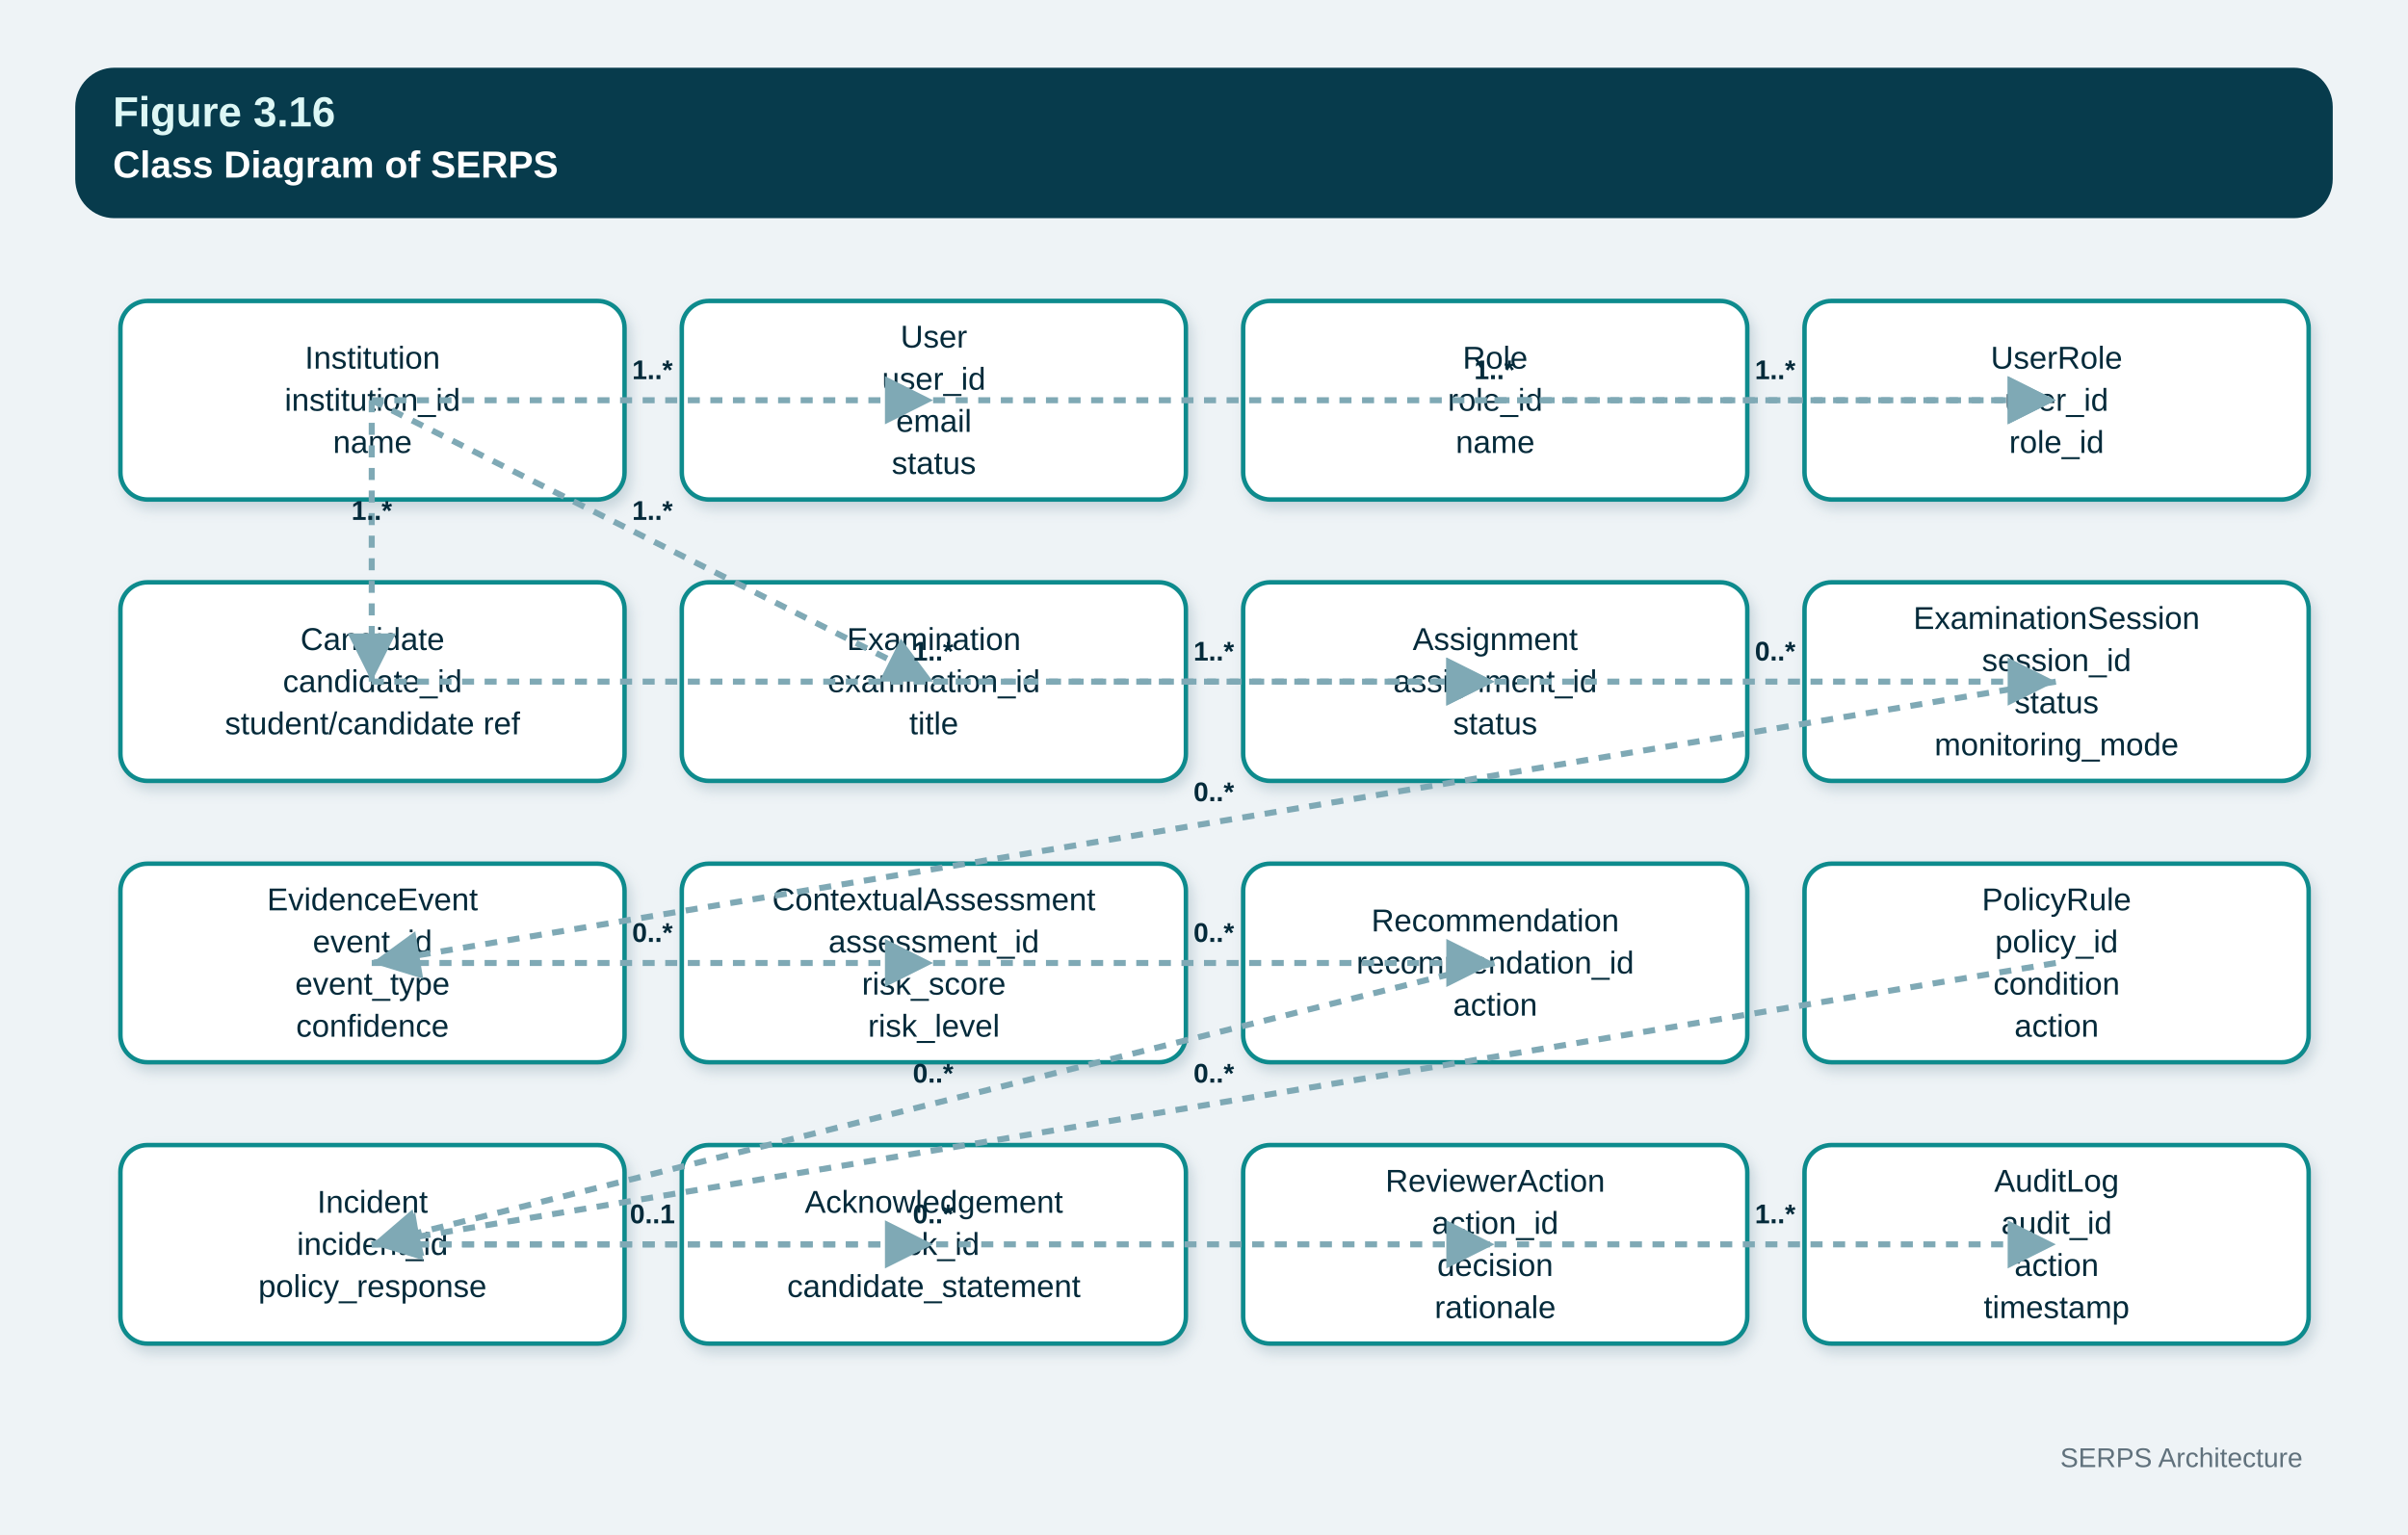
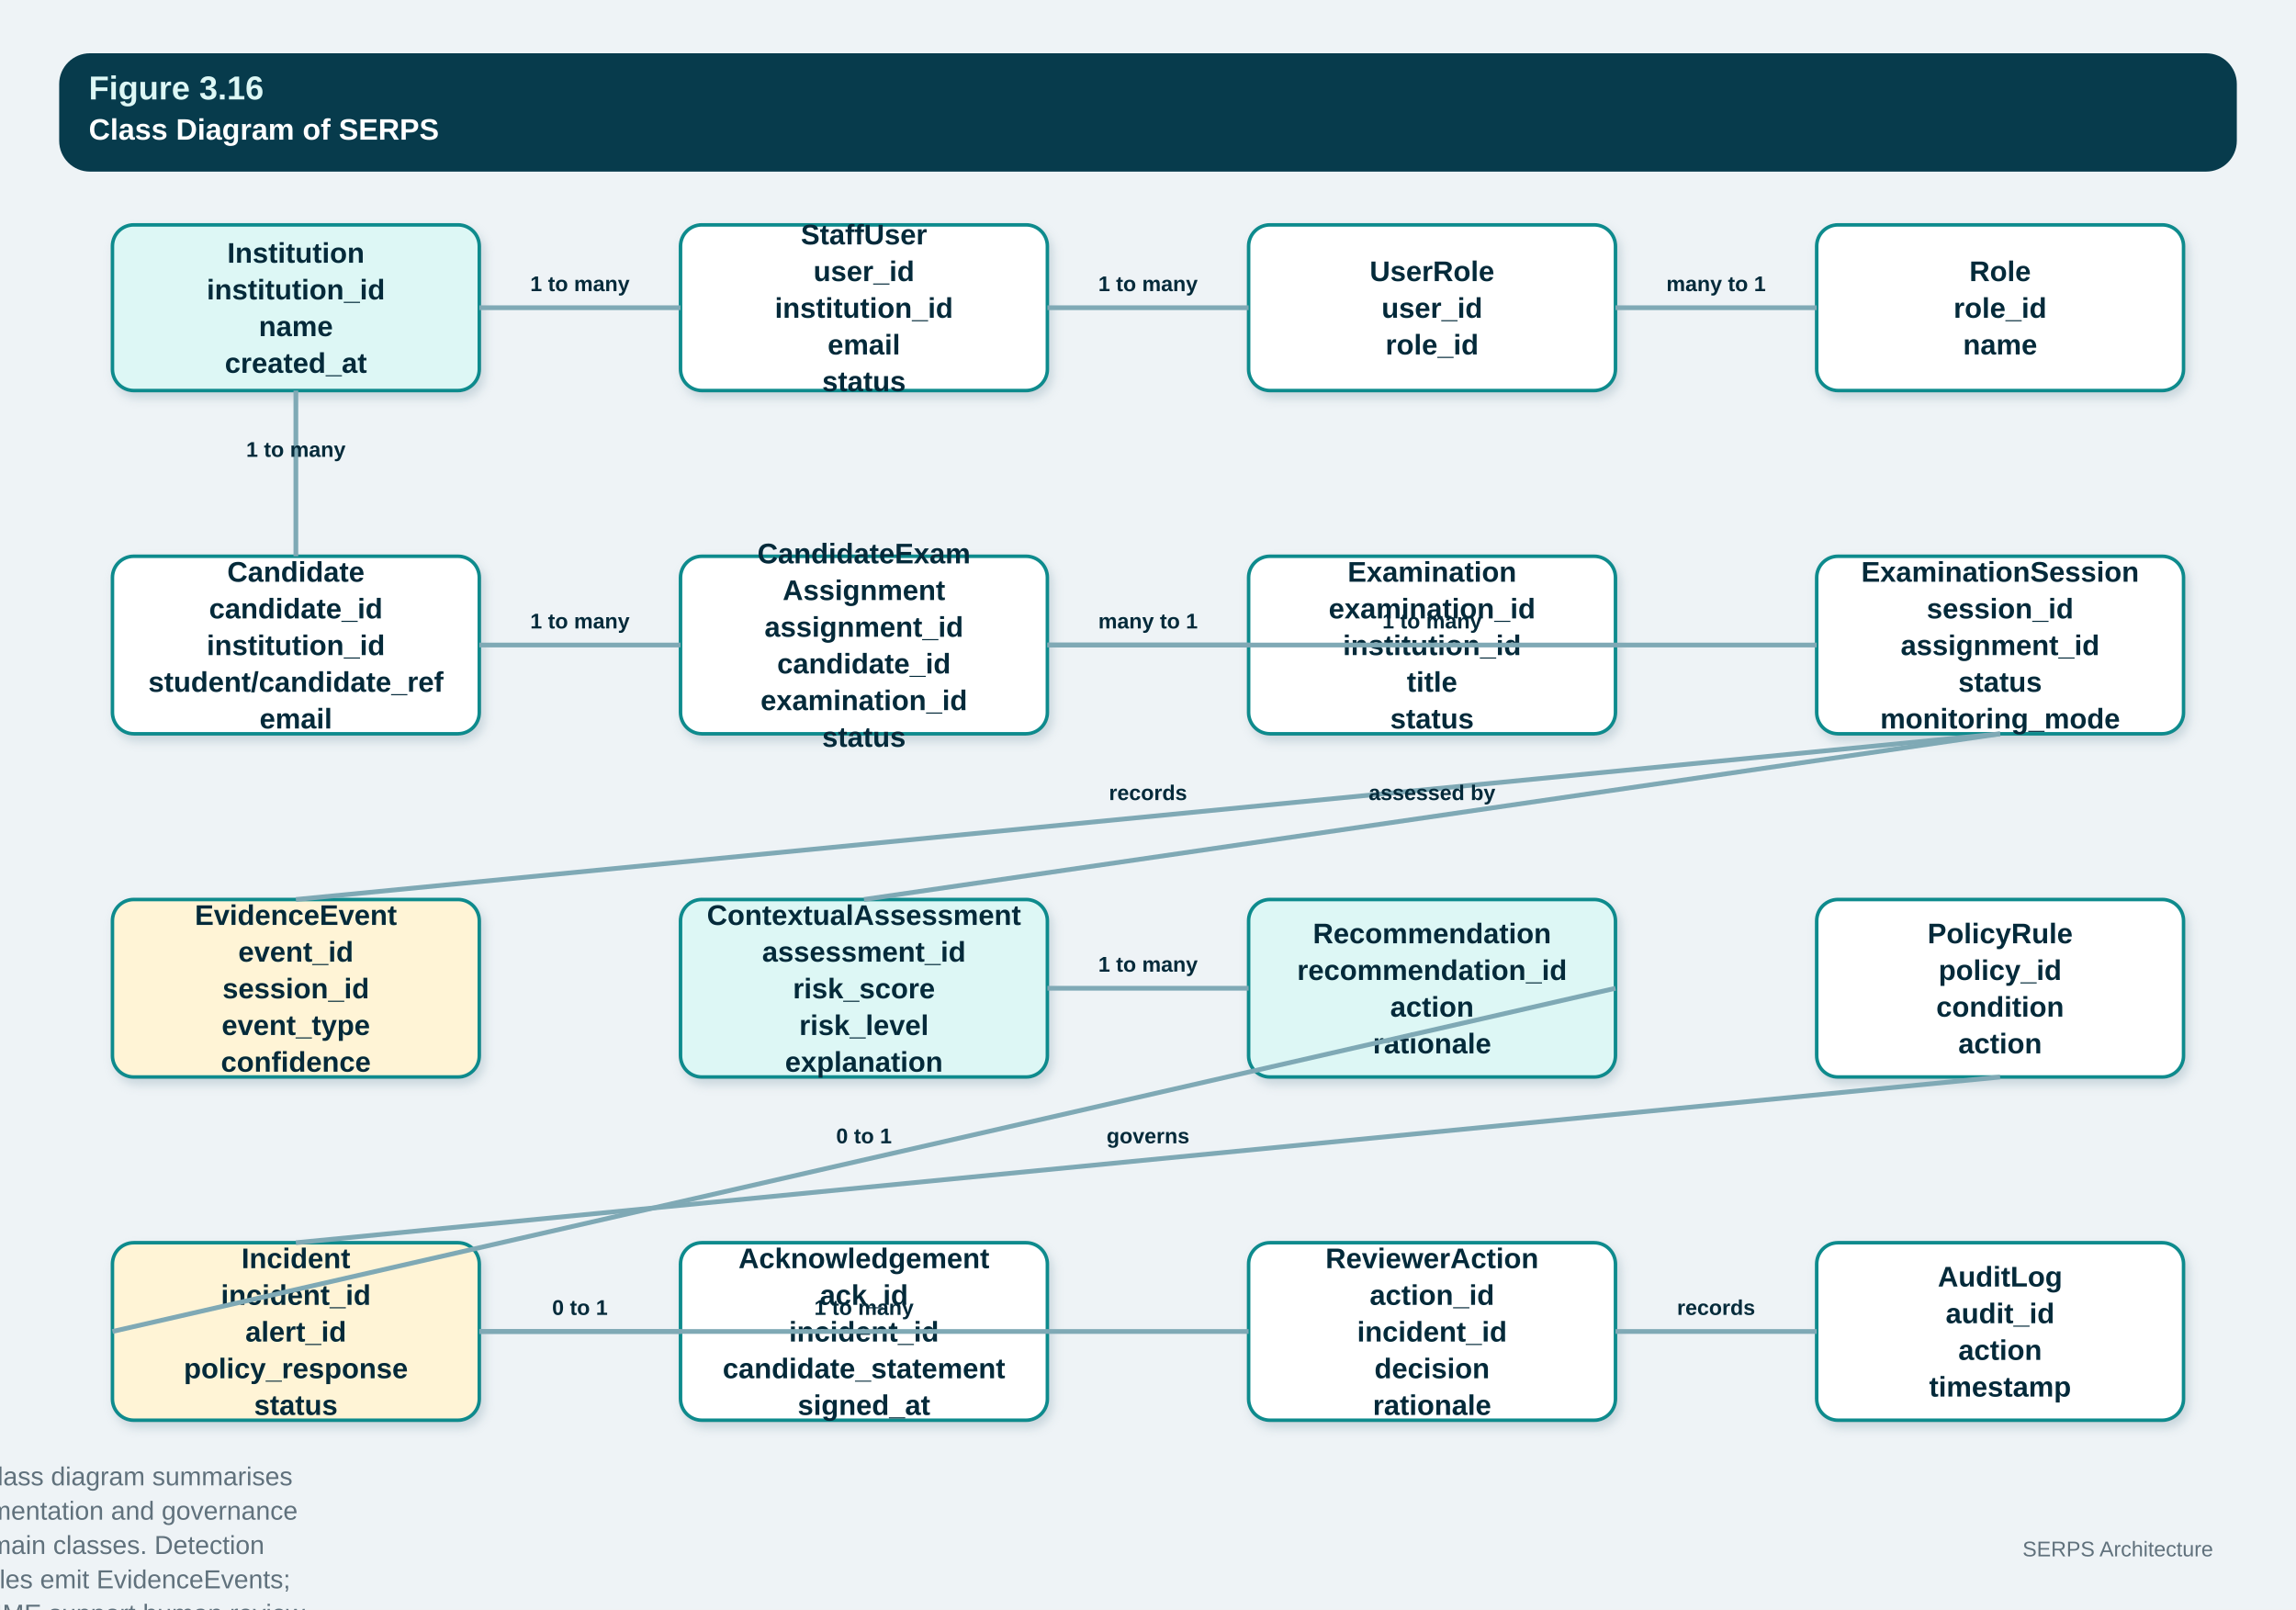
- <svg xmlns="http://www.w3.org/2000/svg" width="1600" height="1020" viewBox="0 0 1600 1020">
+ <svg xmlns="http://www.w3.org/2000/svg" width="1940" height="1360" viewBox="0 0 1940 1360">
  <defs>
    <marker id="arrow" markerWidth="12" markerHeight="12" refX="10" refY="6" orient="auto" markerUnits="strokeWidth">
      <path d="M2,2 L10,6 L2,10 z" fill="#7FA9B5" />
    </marker>
    <filter id="shadow" x="-20%" y="-20%" width="140%" height="140%">
      <feDropShadow dx="3" dy="5" stdDeviation="4" flood-color="#9AB2BD" flood-opacity="0.45" />
    </filter>
  </defs>
-   <rect width="1600" height="1020" fill="#EEF3F6" />
-   <rect x="50" y="45" width="1500" height="100" rx="26" fill="#073B4C" />
+   <rect width="1940" height="1360" fill="#EEF3F6" />
+   <rect x="50" y="45" width="1840" height="100" rx="26" fill="#073B4C" />
  <text x="75.0" y="84.0" text-anchor="start" font-family="Segoe UI, Arial, sans-serif" font-size="28" font-weight="700" fill="#DDF7F5">Figure 3.16</text>
  <text x="75.0" y="118.0" text-anchor="start" font-family="Segoe UI, Arial, sans-serif" font-size="25" font-weight="700" fill="#FFFFFF">Class Diagram of SERPS</text>
-   <rect x="80" y="200" width="335" height="132" rx="18" fill="#FFFFFF" stroke="#0F8B8D" stroke-width="3" filter="url(#shadow)" />
-   <text x="247.5" y="245.0" text-anchor="middle" font-family="Segoe UI, Arial, sans-serif" font-size="21" font-weight="500" fill="#042A3A">Institution</text>
-   <text x="247.5" y="273.0" text-anchor="middle" font-family="Segoe UI, Arial, sans-serif" font-size="21" font-weight="500" fill="#042A3A">institution_id</text>
-   <text x="247.5" y="301.0" text-anchor="middle" font-family="Segoe UI, Arial, sans-serif" font-size="21" font-weight="500" fill="#042A3A">name</text>
-   <rect x="453" y="200" width="335" height="132" rx="18" fill="#FFFFFF" stroke="#0F8B8D" stroke-width="3" filter="url(#shadow)" />
-   <text x="620.5" y="231.0" text-anchor="middle" font-family="Segoe UI, Arial, sans-serif" font-size="21" font-weight="500" fill="#042A3A">User</text>
-   <text x="620.5" y="259.0" text-anchor="middle" font-family="Segoe UI, Arial, sans-serif" font-size="21" font-weight="500" fill="#042A3A">user_id</text>
-   <text x="620.5" y="287.0" text-anchor="middle" font-family="Segoe UI, Arial, sans-serif" font-size="21" font-weight="500" fill="#042A3A">email</text>
-   <text x="620.5" y="315.0" text-anchor="middle" font-family="Segoe UI, Arial, sans-serif" font-size="21" font-weight="500" fill="#042A3A">status</text>
-   <rect x="826" y="200" width="335" height="132" rx="18" fill="#FFFFFF" stroke="#0F8B8D" stroke-width="3" filter="url(#shadow)" />
-   <text x="993.5" y="245.0" text-anchor="middle" font-family="Segoe UI, Arial, sans-serif" font-size="21" font-weight="500" fill="#042A3A">Role</text>
-   <text x="993.5" y="273.0" text-anchor="middle" font-family="Segoe UI, Arial, sans-serif" font-size="21" font-weight="500" fill="#042A3A">role_id</text>
-   <text x="993.5" y="301.0" text-anchor="middle" font-family="Segoe UI, Arial, sans-serif" font-size="21" font-weight="500" fill="#042A3A">name</text>
-   <rect x="1199" y="200" width="335" height="132" rx="18" fill="#FFFFFF" stroke="#0F8B8D" stroke-width="3" filter="url(#shadow)" />
-   <text x="1366.5" y="245.0" text-anchor="middle" font-family="Segoe UI, Arial, sans-serif" font-size="21" font-weight="500" fill="#042A3A">UserRole</text>
-   <text x="1366.5" y="273.0" text-anchor="middle" font-family="Segoe UI, Arial, sans-serif" font-size="21" font-weight="500" fill="#042A3A">user_id</text>
-   <text x="1366.5" y="301.0" text-anchor="middle" font-family="Segoe UI, Arial, sans-serif" font-size="21" font-weight="500" fill="#042A3A">role_id</text>
-   <rect x="80" y="387" width="335" height="132" rx="18" fill="#FFFFFF" stroke="#0F8B8D" stroke-width="3" filter="url(#shadow)" />
-   <text x="247.5" y="432.0" text-anchor="middle" font-family="Segoe UI, Arial, sans-serif" font-size="21" font-weight="500" fill="#042A3A">Candidate</text>
-   <text x="247.5" y="460.0" text-anchor="middle" font-family="Segoe UI, Arial, sans-serif" font-size="21" font-weight="500" fill="#042A3A">candidate_id</text>
-   <text x="247.5" y="488.0" text-anchor="middle" font-family="Segoe UI, Arial, sans-serif" font-size="21" font-weight="500" fill="#042A3A">student/candidate ref</text>
-   <rect x="453" y="387" width="335" height="132" rx="18" fill="#FFFFFF" stroke="#0F8B8D" stroke-width="3" filter="url(#shadow)" />
-   <text x="620.5" y="432.0" text-anchor="middle" font-family="Segoe UI, Arial, sans-serif" font-size="21" font-weight="500" fill="#042A3A">Examination</text>
-   <text x="620.5" y="460.0" text-anchor="middle" font-family="Segoe UI, Arial, sans-serif" font-size="21" font-weight="500" fill="#042A3A">examination_id</text>
-   <text x="620.5" y="488.0" text-anchor="middle" font-family="Segoe UI, Arial, sans-serif" font-size="21" font-weight="500" fill="#042A3A">title</text>
-   <rect x="826" y="387" width="335" height="132" rx="18" fill="#FFFFFF" stroke="#0F8B8D" stroke-width="3" filter="url(#shadow)" />
-   <text x="993.5" y="432.0" text-anchor="middle" font-family="Segoe UI, Arial, sans-serif" font-size="21" font-weight="500" fill="#042A3A">Assignment</text>
-   <text x="993.5" y="460.0" text-anchor="middle" font-family="Segoe UI, Arial, sans-serif" font-size="21" font-weight="500" fill="#042A3A">assignment_id</text>
-   <text x="993.5" y="488.0" text-anchor="middle" font-family="Segoe UI, Arial, sans-serif" font-size="21" font-weight="500" fill="#042A3A">status</text>
-   <rect x="1199" y="387" width="335" height="132" rx="18" fill="#FFFFFF" stroke="#0F8B8D" stroke-width="3" filter="url(#shadow)" />
-   <text x="1366.5" y="418.0" text-anchor="middle" font-family="Segoe UI, Arial, sans-serif" font-size="21" font-weight="500" fill="#042A3A">ExaminationSession</text>
-   <text x="1366.5" y="446.0" text-anchor="middle" font-family="Segoe UI, Arial, sans-serif" font-size="21" font-weight="500" fill="#042A3A">session_id</text>
-   <text x="1366.5" y="474.0" text-anchor="middle" font-family="Segoe UI, Arial, sans-serif" font-size="21" font-weight="500" fill="#042A3A">status</text>
-   <text x="1366.5" y="502.0" text-anchor="middle" font-family="Segoe UI, Arial, sans-serif" font-size="21" font-weight="500" fill="#042A3A">monitoring_mode</text>
-   <rect x="80" y="574" width="335" height="132" rx="18" fill="#FFFFFF" stroke="#0F8B8D" stroke-width="3" filter="url(#shadow)" />
-   <text x="247.5" y="605.0" text-anchor="middle" font-family="Segoe UI, Arial, sans-serif" font-size="21" font-weight="500" fill="#042A3A">EvidenceEvent</text>
-   <text x="247.5" y="633.0" text-anchor="middle" font-family="Segoe UI, Arial, sans-serif" font-size="21" font-weight="500" fill="#042A3A">event_id</text>
-   <text x="247.5" y="661.0" text-anchor="middle" font-family="Segoe UI, Arial, sans-serif" font-size="21" font-weight="500" fill="#042A3A">event_type</text>
-   <text x="247.5" y="689.0" text-anchor="middle" font-family="Segoe UI, Arial, sans-serif" font-size="21" font-weight="500" fill="#042A3A">confidence</text>
-   <rect x="453" y="574" width="335" height="132" rx="18" fill="#FFFFFF" stroke="#0F8B8D" stroke-width="3" filter="url(#shadow)" />
-   <text x="620.5" y="605.0" text-anchor="middle" font-family="Segoe UI, Arial, sans-serif" font-size="21" font-weight="500" fill="#042A3A">ContextualAssessment</text>
-   <text x="620.5" y="633.0" text-anchor="middle" font-family="Segoe UI, Arial, sans-serif" font-size="21" font-weight="500" fill="#042A3A">assessment_id</text>
-   <text x="620.5" y="661.0" text-anchor="middle" font-family="Segoe UI, Arial, sans-serif" font-size="21" font-weight="500" fill="#042A3A">risk_score</text>
-   <text x="620.5" y="689.0" text-anchor="middle" font-family="Segoe UI, Arial, sans-serif" font-size="21" font-weight="500" fill="#042A3A">risk_level</text>
-   <rect x="826" y="574" width="335" height="132" rx="18" fill="#FFFFFF" stroke="#0F8B8D" stroke-width="3" filter="url(#shadow)" />
-   <text x="993.5" y="619.0" text-anchor="middle" font-family="Segoe UI, Arial, sans-serif" font-size="21" font-weight="500" fill="#042A3A">Recommendation</text>
-   <text x="993.5" y="647.0" text-anchor="middle" font-family="Segoe UI, Arial, sans-serif" font-size="21" font-weight="500" fill="#042A3A">recommendation_id</text>
-   <text x="993.5" y="675.0" text-anchor="middle" font-family="Segoe UI, Arial, sans-serif" font-size="21" font-weight="500" fill="#042A3A">action</text>
-   <rect x="1199" y="574" width="335" height="132" rx="18" fill="#FFFFFF" stroke="#0F8B8D" stroke-width="3" filter="url(#shadow)" />
-   <text x="1366.5" y="605.0" text-anchor="middle" font-family="Segoe UI, Arial, sans-serif" font-size="21" font-weight="500" fill="#042A3A">PolicyRule</text>
-   <text x="1366.5" y="633.0" text-anchor="middle" font-family="Segoe UI, Arial, sans-serif" font-size="21" font-weight="500" fill="#042A3A">policy_id</text>
-   <text x="1366.5" y="661.0" text-anchor="middle" font-family="Segoe UI, Arial, sans-serif" font-size="21" font-weight="500" fill="#042A3A">condition</text>
-   <text x="1366.5" y="689.0" text-anchor="middle" font-family="Segoe UI, Arial, sans-serif" font-size="21" font-weight="500" fill="#042A3A">action</text>
-   <rect x="80" y="761" width="335" height="132" rx="18" fill="#FFFFFF" stroke="#0F8B8D" stroke-width="3" filter="url(#shadow)" />
-   <text x="247.5" y="806.0" text-anchor="middle" font-family="Segoe UI, Arial, sans-serif" font-size="21" font-weight="500" fill="#042A3A">Incident</text>
-   <text x="247.5" y="834.0" text-anchor="middle" font-family="Segoe UI, Arial, sans-serif" font-size="21" font-weight="500" fill="#042A3A">incident_id</text>
-   <text x="247.5" y="862.0" text-anchor="middle" font-family="Segoe UI, Arial, sans-serif" font-size="21" font-weight="500" fill="#042A3A">policy_response</text>
-   <rect x="453" y="761" width="335" height="132" rx="18" fill="#FFFFFF" stroke="#0F8B8D" stroke-width="3" filter="url(#shadow)" />
-   <text x="620.5" y="806.0" text-anchor="middle" font-family="Segoe UI, Arial, sans-serif" font-size="21" font-weight="500" fill="#042A3A">Acknowledgement</text>
-   <text x="620.5" y="834.0" text-anchor="middle" font-family="Segoe UI, Arial, sans-serif" font-size="21" font-weight="500" fill="#042A3A">ack_id</text>
-   <text x="620.5" y="862.0" text-anchor="middle" font-family="Segoe UI, Arial, sans-serif" font-size="21" font-weight="500" fill="#042A3A">candidate_statement</text>
-   <rect x="826" y="761" width="335" height="132" rx="18" fill="#FFFFFF" stroke="#0F8B8D" stroke-width="3" filter="url(#shadow)" />
-   <text x="993.5" y="792.0" text-anchor="middle" font-family="Segoe UI, Arial, sans-serif" font-size="21" font-weight="500" fill="#042A3A">ReviewerAction</text>
-   <text x="993.5" y="820.0" text-anchor="middle" font-family="Segoe UI, Arial, sans-serif" font-size="21" font-weight="500" fill="#042A3A">action_id</text>
-   <text x="993.5" y="848.0" text-anchor="middle" font-family="Segoe UI, Arial, sans-serif" font-size="21" font-weight="500" fill="#042A3A">decision</text>
-   <text x="993.5" y="876.0" text-anchor="middle" font-family="Segoe UI, Arial, sans-serif" font-size="21" font-weight="500" fill="#042A3A">rationale</text>
-   <rect x="1199" y="761" width="335" height="132" rx="18" fill="#FFFFFF" stroke="#0F8B8D" stroke-width="3" filter="url(#shadow)" />
-   <text x="1366.5" y="792.0" text-anchor="middle" font-family="Segoe UI, Arial, sans-serif" font-size="21" font-weight="500" fill="#042A3A">AuditLog</text>
-   <text x="1366.5" y="820.0" text-anchor="middle" font-family="Segoe UI, Arial, sans-serif" font-size="21" font-weight="500" fill="#042A3A">audit_id</text>
-   <text x="1366.5" y="848.0" text-anchor="middle" font-family="Segoe UI, Arial, sans-serif" font-size="21" font-weight="500" fill="#042A3A">action</text>
-   <text x="1366.5" y="876.0" text-anchor="middle" font-family="Segoe UI, Arial, sans-serif" font-size="21" font-weight="500" fill="#042A3A">timestamp</text>
-   <line x1="247" y1="266" x2="620" y2="266" stroke="#7FA9B5" stroke-width="4" stroke-dasharray="8 7" marker-end="url(#arrow)" />
-   <text x="433.5" y="252.0" text-anchor="middle" font-family="Segoe UI, Arial, sans-serif" font-size="18" font-weight="600" fill="#042A3A">1..*</text>
-   <line x1="620" y1="266" x2="1366" y2="266" stroke="#7FA9B5" stroke-width="4" stroke-dasharray="8 7" marker-end="url(#arrow)" />
-   <text x="993.0" y="252.0" text-anchor="middle" font-family="Segoe UI, Arial, sans-serif" font-size="18" font-weight="600" fill="#042A3A">1..*</text>
-   <line x1="993" y1="266" x2="1366" y2="266" stroke="#7FA9B5" stroke-width="4" stroke-dasharray="8 7" marker-end="url(#arrow)" />
-   <text x="1179.5" y="252.0" text-anchor="middle" font-family="Segoe UI, Arial, sans-serif" font-size="18" font-weight="600" fill="#042A3A">1..*</text>
-   <line x1="247" y1="266" x2="247" y2="453" stroke="#7FA9B5" stroke-width="4" stroke-dasharray="8 7" marker-end="url(#arrow)" />
-   <text x="247.0" y="345.5" text-anchor="middle" font-family="Segoe UI, Arial, sans-serif" font-size="18" font-weight="600" fill="#042A3A">1..*</text>
-   <line x1="247" y1="266" x2="620" y2="453" stroke="#7FA9B5" stroke-width="4" stroke-dasharray="8 7" marker-end="url(#arrow)" />
-   <text x="433.5" y="345.5" text-anchor="middle" font-family="Segoe UI, Arial, sans-serif" font-size="18" font-weight="600" fill="#042A3A">1..*</text>
-   <line x1="247" y1="453" x2="993" y2="453" stroke="#7FA9B5" stroke-width="4" stroke-dasharray="8 7" marker-end="url(#arrow)" />
-   <text x="620.0" y="439.0" text-anchor="middle" font-family="Segoe UI, Arial, sans-serif" font-size="18" font-weight="600" fill="#042A3A">1..*</text>
-   <line x1="620" y1="453" x2="993" y2="453" stroke="#7FA9B5" stroke-width="4" stroke-dasharray="8 7" marker-end="url(#arrow)" />
-   <text x="806.5" y="439.0" text-anchor="middle" font-family="Segoe UI, Arial, sans-serif" font-size="18" font-weight="600" fill="#042A3A">1..*</text>
-   <line x1="993" y1="453" x2="1366" y2="453" stroke="#7FA9B5" stroke-width="4" stroke-dasharray="8 7" marker-end="url(#arrow)" />
-   <text x="1179.5" y="439.0" text-anchor="middle" font-family="Segoe UI, Arial, sans-serif" font-size="18" font-weight="600" fill="#042A3A">0..*</text>
-   <line x1="1366" y1="453" x2="247" y2="640" stroke="#7FA9B5" stroke-width="4" stroke-dasharray="8 7" marker-end="url(#arrow)" />
-   <text x="806.5" y="532.5" text-anchor="middle" font-family="Segoe UI, Arial, sans-serif" font-size="18" font-weight="600" fill="#042A3A">0..*</text>
-   <line x1="247" y1="640" x2="620" y2="640" stroke="#7FA9B5" stroke-width="4" stroke-dasharray="8 7" marker-end="url(#arrow)" />
-   <text x="433.5" y="626.0" text-anchor="middle" font-family="Segoe UI, Arial, sans-serif" font-size="18" font-weight="600" fill="#042A3A">0..*</text>
-   <line x1="620" y1="640" x2="993" y2="640" stroke="#7FA9B5" stroke-width="4" stroke-dasharray="8 7" marker-end="url(#arrow)" />
-   <text x="806.5" y="626.0" text-anchor="middle" font-family="Segoe UI, Arial, sans-serif" font-size="18" font-weight="600" fill="#042A3A">0..*</text>
-   <line x1="993" y1="640" x2="247" y2="827" stroke="#7FA9B5" stroke-width="4" stroke-dasharray="8 7" marker-end="url(#arrow)" />
-   <text x="620.0" y="719.5" text-anchor="middle" font-family="Segoe UI, Arial, sans-serif" font-size="18" font-weight="600" fill="#042A3A">0..*</text>
-   <line x1="1366" y1="640" x2="247" y2="827" stroke="#7FA9B5" stroke-width="4" stroke-dasharray="8 7" marker-end="url(#arrow)" />
-   <text x="806.5" y="719.5" text-anchor="middle" font-family="Segoe UI, Arial, sans-serif" font-size="18" font-weight="600" fill="#042A3A">0..*</text>
-   <line x1="247" y1="827" x2="620" y2="827" stroke="#7FA9B5" stroke-width="4" stroke-dasharray="8 7" marker-end="url(#arrow)" />
-   <text x="433.5" y="813.0" text-anchor="middle" font-family="Segoe UI, Arial, sans-serif" font-size="18" font-weight="600" fill="#042A3A">0..1</text>
-   <line x1="247" y1="827" x2="993" y2="827" stroke="#7FA9B5" stroke-width="4" stroke-dasharray="8 7" marker-end="url(#arrow)" />
-   <text x="620.0" y="813.0" text-anchor="middle" font-family="Segoe UI, Arial, sans-serif" font-size="18" font-weight="600" fill="#042A3A">0..*</text>
-   <line x1="993" y1="827" x2="1366" y2="827" stroke="#7FA9B5" stroke-width="4" stroke-dasharray="8 7" marker-end="url(#arrow)" />
-   <text x="1179.5" y="813.0" text-anchor="middle" font-family="Segoe UI, Arial, sans-serif" font-size="18" font-weight="600" fill="#042A3A">1..*</text>
-   <text x="1530.0" y="975.0" text-anchor="end" font-family="Segoe UI, Arial, sans-serif" font-size="18" font-weight="500" fill="#60717C">SERPS Architecture</text>
+   <rect x="95" y="190" width="310" height="140" rx="18" fill="#DDF7F5" stroke="#0F8B8D" stroke-width="3" filter="url(#shadow)" />
+   <text x="250.0" y="222.0" text-anchor="middle" font-family="Segoe UI, Arial, sans-serif" font-size="24" font-weight="700" fill="#042A3A">Institution</text>
+   <text x="250.0" y="253.0" text-anchor="middle" font-family="Segoe UI, Arial, sans-serif" font-size="24" font-weight="700" fill="#042A3A">institution_id</text>
+   <text x="250.0" y="284.0" text-anchor="middle" font-family="Segoe UI, Arial, sans-serif" font-size="24" font-weight="700" fill="#042A3A">name</text>
+   <text x="250.0" y="315.0" text-anchor="middle" font-family="Segoe UI, Arial, sans-serif" font-size="24" font-weight="700" fill="#042A3A">created_at</text>
+   <rect x="575" y="190" width="310" height="140" rx="18" fill="#FFFFFF" stroke="#0F8B8D" stroke-width="3" filter="url(#shadow)" />
+   <text x="730.0" y="206.5" text-anchor="middle" font-family="Segoe UI, Arial, sans-serif" font-size="24" font-weight="700" fill="#042A3A">StaffUser</text>
+   <text x="730.0" y="237.5" text-anchor="middle" font-family="Segoe UI, Arial, sans-serif" font-size="24" font-weight="700" fill="#042A3A">user_id</text>
+   <text x="730.0" y="268.5" text-anchor="middle" font-family="Segoe UI, Arial, sans-serif" font-size="24" font-weight="700" fill="#042A3A">institution_id</text>
+   <text x="730.0" y="299.5" text-anchor="middle" font-family="Segoe UI, Arial, sans-serif" font-size="24" font-weight="700" fill="#042A3A">email</text>
+   <text x="730.0" y="330.5" text-anchor="middle" font-family="Segoe UI, Arial, sans-serif" font-size="24" font-weight="700" fill="#042A3A">status</text>
+   <rect x="1055" y="190" width="310" height="140" rx="18" fill="#FFFFFF" stroke="#0F8B8D" stroke-width="3" filter="url(#shadow)" />
+   <text x="1210.0" y="237.5" text-anchor="middle" font-family="Segoe UI, Arial, sans-serif" font-size="24" font-weight="700" fill="#042A3A">UserRole</text>
+   <text x="1210.0" y="268.5" text-anchor="middle" font-family="Segoe UI, Arial, sans-serif" font-size="24" font-weight="700" fill="#042A3A">user_id</text>
+   <text x="1210.0" y="299.5" text-anchor="middle" font-family="Segoe UI, Arial, sans-serif" font-size="24" font-weight="700" fill="#042A3A">role_id</text>
+   <rect x="1535" y="190" width="310" height="140" rx="18" fill="#FFFFFF" stroke="#0F8B8D" stroke-width="3" filter="url(#shadow)" />
+   <text x="1690.0" y="237.5" text-anchor="middle" font-family="Segoe UI, Arial, sans-serif" font-size="24" font-weight="700" fill="#042A3A">Role</text>
+   <text x="1690.0" y="268.5" text-anchor="middle" font-family="Segoe UI, Arial, sans-serif" font-size="24" font-weight="700" fill="#042A3A">role_id</text>
+   <text x="1690.0" y="299.5" text-anchor="middle" font-family="Segoe UI, Arial, sans-serif" font-size="24" font-weight="700" fill="#042A3A">name</text>
+   <rect x="95" y="470" width="310" height="150" rx="18" fill="#FFFFFF" stroke="#0F8B8D" stroke-width="3" filter="url(#shadow)" />
+   <text x="250.0" y="491.5" text-anchor="middle" font-family="Segoe UI, Arial, sans-serif" font-size="24" font-weight="700" fill="#042A3A">Candidate</text>
+   <text x="250.0" y="522.5" text-anchor="middle" font-family="Segoe UI, Arial, sans-serif" font-size="24" font-weight="700" fill="#042A3A">candidate_id</text>
+   <text x="250.0" y="553.5" text-anchor="middle" font-family="Segoe UI, Arial, sans-serif" font-size="24" font-weight="700" fill="#042A3A">institution_id</text>
+   <text x="250.0" y="584.5" text-anchor="middle" font-family="Segoe UI, Arial, sans-serif" font-size="24" font-weight="700" fill="#042A3A">student/candidate_ref</text>
+   <text x="250.0" y="615.5" text-anchor="middle" font-family="Segoe UI, Arial, sans-serif" font-size="24" font-weight="700" fill="#042A3A">email</text>
+   <rect x="575" y="470" width="310" height="150" rx="18" fill="#FFFFFF" stroke="#0F8B8D" stroke-width="3" filter="url(#shadow)" />
+   <text x="730.0" y="476.0" text-anchor="middle" font-family="Segoe UI, Arial, sans-serif" font-size="24" font-weight="700" fill="#042A3A">CandidateExam</text>
+   <text x="730.0" y="507.0" text-anchor="middle" font-family="Segoe UI, Arial, sans-serif" font-size="24" font-weight="700" fill="#042A3A">Assignment</text>
+   <text x="730.0" y="538.0" text-anchor="middle" font-family="Segoe UI, Arial, sans-serif" font-size="24" font-weight="700" fill="#042A3A">assignment_id</text>
+   <text x="730.0" y="569.0" text-anchor="middle" font-family="Segoe UI, Arial, sans-serif" font-size="24" font-weight="700" fill="#042A3A">candidate_id</text>
+   <text x="730.0" y="600.0" text-anchor="middle" font-family="Segoe UI, Arial, sans-serif" font-size="24" font-weight="700" fill="#042A3A">examination_id</text>
+   <text x="730.0" y="631.0" text-anchor="middle" font-family="Segoe UI, Arial, sans-serif" font-size="24" font-weight="700" fill="#042A3A">status</text>
+   <rect x="1055" y="470" width="310" height="150" rx="18" fill="#FFFFFF" stroke="#0F8B8D" stroke-width="3" filter="url(#shadow)" />
+   <text x="1210.0" y="491.5" text-anchor="middle" font-family="Segoe UI, Arial, sans-serif" font-size="24" font-weight="700" fill="#042A3A">Examination</text>
+   <text x="1210.0" y="522.5" text-anchor="middle" font-family="Segoe UI, Arial, sans-serif" font-size="24" font-weight="700" fill="#042A3A">examination_id</text>
+   <text x="1210.0" y="553.5" text-anchor="middle" font-family="Segoe UI, Arial, sans-serif" font-size="24" font-weight="700" fill="#042A3A">institution_id</text>
+   <text x="1210.0" y="584.5" text-anchor="middle" font-family="Segoe UI, Arial, sans-serif" font-size="24" font-weight="700" fill="#042A3A">title</text>
+   <text x="1210.0" y="615.5" text-anchor="middle" font-family="Segoe UI, Arial, sans-serif" font-size="24" font-weight="700" fill="#042A3A">status</text>
+   <rect x="1535" y="470" width="310" height="150" rx="18" fill="#FFFFFF" stroke="#0F8B8D" stroke-width="3" filter="url(#shadow)" />
+   <text x="1690.0" y="491.5" text-anchor="middle" font-family="Segoe UI, Arial, sans-serif" font-size="24" font-weight="700" fill="#042A3A">ExaminationSession</text>
+   <text x="1690.0" y="522.5" text-anchor="middle" font-family="Segoe UI, Arial, sans-serif" font-size="24" font-weight="700" fill="#042A3A">session_id</text>
+   <text x="1690.0" y="553.5" text-anchor="middle" font-family="Segoe UI, Arial, sans-serif" font-size="24" font-weight="700" fill="#042A3A">assignment_id</text>
+   <text x="1690.0" y="584.5" text-anchor="middle" font-family="Segoe UI, Arial, sans-serif" font-size="24" font-weight="700" fill="#042A3A">status</text>
+   <text x="1690.0" y="615.5" text-anchor="middle" font-family="Segoe UI, Arial, sans-serif" font-size="24" font-weight="700" fill="#042A3A">monitoring_mode</text>
+   <rect x="95" y="760" width="310" height="150" rx="18" fill="#FFF4D6" stroke="#0F8B8D" stroke-width="3" filter="url(#shadow)" />
+   <text x="250.0" y="781.5" text-anchor="middle" font-family="Segoe UI, Arial, sans-serif" font-size="24" font-weight="700" fill="#042A3A">EvidenceEvent</text>
+   <text x="250.0" y="812.5" text-anchor="middle" font-family="Segoe UI, Arial, sans-serif" font-size="24" font-weight="700" fill="#042A3A">event_id</text>
+   <text x="250.0" y="843.5" text-anchor="middle" font-family="Segoe UI, Arial, sans-serif" font-size="24" font-weight="700" fill="#042A3A">session_id</text>
+   <text x="250.0" y="874.5" text-anchor="middle" font-family="Segoe UI, Arial, sans-serif" font-size="24" font-weight="700" fill="#042A3A">event_type</text>
+   <text x="250.0" y="905.5" text-anchor="middle" font-family="Segoe UI, Arial, sans-serif" font-size="24" font-weight="700" fill="#042A3A">confidence</text>
+   <rect x="575" y="760" width="310" height="150" rx="18" fill="#DDF7F5" stroke="#0F8B8D" stroke-width="3" filter="url(#shadow)" />
+   <text x="730.0" y="781.5" text-anchor="middle" font-family="Segoe UI, Arial, sans-serif" font-size="24" font-weight="700" fill="#042A3A">ContextualAssessment</text>
+   <text x="730.0" y="812.5" text-anchor="middle" font-family="Segoe UI, Arial, sans-serif" font-size="24" font-weight="700" fill="#042A3A">assessment_id</text>
+   <text x="730.0" y="843.5" text-anchor="middle" font-family="Segoe UI, Arial, sans-serif" font-size="24" font-weight="700" fill="#042A3A">risk_score</text>
+   <text x="730.0" y="874.5" text-anchor="middle" font-family="Segoe UI, Arial, sans-serif" font-size="24" font-weight="700" fill="#042A3A">risk_level</text>
+   <text x="730.0" y="905.5" text-anchor="middle" font-family="Segoe UI, Arial, sans-serif" font-size="24" font-weight="700" fill="#042A3A">explanation</text>
+   <rect x="1055" y="760" width="310" height="150" rx="18" fill="#DDF7F5" stroke="#0F8B8D" stroke-width="3" filter="url(#shadow)" />
+   <text x="1210.0" y="797.0" text-anchor="middle" font-family="Segoe UI, Arial, sans-serif" font-size="24" font-weight="700" fill="#042A3A">Recommendation</text>
+   <text x="1210.0" y="828.0" text-anchor="middle" font-family="Segoe UI, Arial, sans-serif" font-size="24" font-weight="700" fill="#042A3A">recommendation_id</text>
+   <text x="1210.0" y="859.0" text-anchor="middle" font-family="Segoe UI, Arial, sans-serif" font-size="24" font-weight="700" fill="#042A3A">action</text>
+   <text x="1210.0" y="890.0" text-anchor="middle" font-family="Segoe UI, Arial, sans-serif" font-size="24" font-weight="700" fill="#042A3A">rationale</text>
+   <rect x="1535" y="760" width="310" height="150" rx="18" fill="#FFFFFF" stroke="#0F8B8D" stroke-width="3" filter="url(#shadow)" />
+   <text x="1690.0" y="797.0" text-anchor="middle" font-family="Segoe UI, Arial, sans-serif" font-size="24" font-weight="700" fill="#042A3A">PolicyRule</text>
+   <text x="1690.0" y="828.0" text-anchor="middle" font-family="Segoe UI, Arial, sans-serif" font-size="24" font-weight="700" fill="#042A3A">policy_id</text>
+   <text x="1690.0" y="859.0" text-anchor="middle" font-family="Segoe UI, Arial, sans-serif" font-size="24" font-weight="700" fill="#042A3A">condition</text>
+   <text x="1690.0" y="890.0" text-anchor="middle" font-family="Segoe UI, Arial, sans-serif" font-size="24" font-weight="700" fill="#042A3A">action</text>
+   <rect x="95" y="1050" width="310" height="150" rx="18" fill="#FFF4D6" stroke="#0F8B8D" stroke-width="3" filter="url(#shadow)" />
+   <text x="250.0" y="1071.5" text-anchor="middle" font-family="Segoe UI, Arial, sans-serif" font-size="24" font-weight="700" fill="#042A3A">Incident</text>
+   <text x="250.0" y="1102.5" text-anchor="middle" font-family="Segoe UI, Arial, sans-serif" font-size="24" font-weight="700" fill="#042A3A">incident_id</text>
+   <text x="250.0" y="1133.5" text-anchor="middle" font-family="Segoe UI, Arial, sans-serif" font-size="24" font-weight="700" fill="#042A3A">alert_id</text>
+   <text x="250.0" y="1164.5" text-anchor="middle" font-family="Segoe UI, Arial, sans-serif" font-size="24" font-weight="700" fill="#042A3A">policy_response</text>
+   <text x="250.0" y="1195.5" text-anchor="middle" font-family="Segoe UI, Arial, sans-serif" font-size="24" font-weight="700" fill="#042A3A">status</text>
+   <rect x="575" y="1050" width="310" height="150" rx="18" fill="#FFFFFF" stroke="#0F8B8D" stroke-width="3" filter="url(#shadow)" />
+   <text x="730.0" y="1071.5" text-anchor="middle" font-family="Segoe UI, Arial, sans-serif" font-size="24" font-weight="700" fill="#042A3A">Acknowledgement</text>
+   <text x="730.0" y="1102.5" text-anchor="middle" font-family="Segoe UI, Arial, sans-serif" font-size="24" font-weight="700" fill="#042A3A">ack_id</text>
+   <text x="730.0" y="1133.5" text-anchor="middle" font-family="Segoe UI, Arial, sans-serif" font-size="24" font-weight="700" fill="#042A3A">incident_id</text>
+   <text x="730.0" y="1164.5" text-anchor="middle" font-family="Segoe UI, Arial, sans-serif" font-size="24" font-weight="700" fill="#042A3A">candidate_statement</text>
+   <text x="730.0" y="1195.5" text-anchor="middle" font-family="Segoe UI, Arial, sans-serif" font-size="24" font-weight="700" fill="#042A3A">signed_at</text>
+   <rect x="1055" y="1050" width="310" height="150" rx="18" fill="#FFFFFF" stroke="#0F8B8D" stroke-width="3" filter="url(#shadow)" />
+   <text x="1210.0" y="1071.5" text-anchor="middle" font-family="Segoe UI, Arial, sans-serif" font-size="24" font-weight="700" fill="#042A3A">ReviewerAction</text>
+   <text x="1210.0" y="1102.5" text-anchor="middle" font-family="Segoe UI, Arial, sans-serif" font-size="24" font-weight="700" fill="#042A3A">action_id</text>
+   <text x="1210.0" y="1133.5" text-anchor="middle" font-family="Segoe UI, Arial, sans-serif" font-size="24" font-weight="700" fill="#042A3A">incident_id</text>
+   <text x="1210.0" y="1164.5" text-anchor="middle" font-family="Segoe UI, Arial, sans-serif" font-size="24" font-weight="700" fill="#042A3A">decision</text>
+   <text x="1210.0" y="1195.5" text-anchor="middle" font-family="Segoe UI, Arial, sans-serif" font-size="24" font-weight="700" fill="#042A3A">rationale</text>
+   <rect x="1535" y="1050" width="310" height="150" rx="18" fill="#FFFFFF" stroke="#0F8B8D" stroke-width="3" filter="url(#shadow)" />
+   <text x="1690.0" y="1087.0" text-anchor="middle" font-family="Segoe UI, Arial, sans-serif" font-size="24" font-weight="700" fill="#042A3A">AuditLog</text>
+   <text x="1690.0" y="1118.0" text-anchor="middle" font-family="Segoe UI, Arial, sans-serif" font-size="24" font-weight="700" fill="#042A3A">audit_id</text>
+   <text x="1690.0" y="1149.0" text-anchor="middle" font-family="Segoe UI, Arial, sans-serif" font-size="24" font-weight="700" fill="#042A3A">action</text>
+   <text x="1690.0" y="1180.0" text-anchor="middle" font-family="Segoe UI, Arial, sans-serif" font-size="24" font-weight="700" fill="#042A3A">timestamp</text>
+   <line x1="405" y1="260.0" x2="575" y2="260.0" stroke="#7FA9B5" stroke-width="4" />
+   <text x="490.0" y="246.0" text-anchor="middle" font-family="Segoe UI, Arial, sans-serif" font-size="18" font-weight="600" fill="#042A3A">1 to many</text>
+   <line x1="885" y1="260.0" x2="1055" y2="260.0" stroke="#7FA9B5" stroke-width="4" />
+   <text x="970.0" y="246.0" text-anchor="middle" font-family="Segoe UI, Arial, sans-serif" font-size="18" font-weight="600" fill="#042A3A">1 to many</text>
+   <line x1="1365" y1="260.0" x2="1535" y2="260.0" stroke="#7FA9B5" stroke-width="4" />
+   <text x="1450.0" y="246.0" text-anchor="middle" font-family="Segoe UI, Arial, sans-serif" font-size="18" font-weight="600" fill="#042A3A">many to 1</text>
+   <line x1="250.0" y1="330" x2="250.0" y2="470" stroke="#7FA9B5" stroke-width="4" />
+   <text x="250.0" y="386.0" text-anchor="middle" font-family="Segoe UI, Arial, sans-serif" font-size="18" font-weight="600" fill="#042A3A">1 to many</text>
+   <line x1="405" y1="545.0" x2="575" y2="545.0" stroke="#7FA9B5" stroke-width="4" />
+   <text x="490.0" y="531.0" text-anchor="middle" font-family="Segoe UI, Arial, sans-serif" font-size="18" font-weight="600" fill="#042A3A">1 to many</text>
+   <line x1="885" y1="545.0" x2="1055" y2="545.0" stroke="#7FA9B5" stroke-width="4" />
+   <text x="970.0" y="531.0" text-anchor="middle" font-family="Segoe UI, Arial, sans-serif" font-size="18" font-weight="600" fill="#042A3A">many to 1</text>
+   <line x1="885" y1="545.0" x2="1535" y2="545.0" stroke="#7FA9B5" stroke-width="4" />
+   <text x="1210.0" y="531.0" text-anchor="middle" font-family="Segoe UI, Arial, sans-serif" font-size="18" font-weight="600" fill="#042A3A">1 to many</text>
+   <line x1="1690.0" y1="620" x2="250.0" y2="760" stroke="#7FA9B5" stroke-width="4" />
+   <text x="970.0" y="676.0" text-anchor="middle" font-family="Segoe UI, Arial, sans-serif" font-size="18" font-weight="600" fill="#042A3A">records</text>
+   <line x1="1690.0" y1="620" x2="730.0" y2="760" stroke="#7FA9B5" stroke-width="4" />
+   <text x="1210.0" y="676.0" text-anchor="middle" font-family="Segoe UI, Arial, sans-serif" font-size="18" font-weight="600" fill="#042A3A">assessed by</text>
+   <line x1="885" y1="835.0" x2="1055" y2="835.0" stroke="#7FA9B5" stroke-width="4" />
+   <text x="970.0" y="821.0" text-anchor="middle" font-family="Segoe UI, Arial, sans-serif" font-size="18" font-weight="600" fill="#042A3A">1 to many</text>
+   <line x1="1365" y1="835.0" x2="95" y2="1125.0" stroke="#7FA9B5" stroke-width="4" />
+   <text x="730.0" y="966.0" text-anchor="middle" font-family="Segoe UI, Arial, sans-serif" font-size="18" font-weight="600" fill="#042A3A">0 to 1</text>
+   <line x1="1690.0" y1="910" x2="250.0" y2="1050" stroke="#7FA9B5" stroke-width="4" />
+   <text x="970.0" y="966.0" text-anchor="middle" font-family="Segoe UI, Arial, sans-serif" font-size="18" font-weight="600" fill="#042A3A">governs</text>
+   <line x1="405" y1="1125.0" x2="575" y2="1125.0" stroke="#7FA9B5" stroke-width="4" />
+   <text x="490.0" y="1111.0" text-anchor="middle" font-family="Segoe UI, Arial, sans-serif" font-size="18" font-weight="600" fill="#042A3A">0 to 1</text>
+   <line x1="405" y1="1125.0" x2="1055" y2="1125.0" stroke="#7FA9B5" stroke-width="4" />
+   <text x="730.0" y="1111.0" text-anchor="middle" font-family="Segoe UI, Arial, sans-serif" font-size="18" font-weight="600" fill="#042A3A">1 to many</text>
+   <line x1="1365" y1="1125.0" x2="1535" y2="1125.0" stroke="#7FA9B5" stroke-width="4" />
+   <text x="1450.0" y="1111.0" text-anchor="middle" font-family="Segoe UI, Arial, sans-serif" font-size="18" font-weight="600" fill="#042A3A">records</text>
+   <text x="95.0" y="1255.0" text-anchor="middle" font-family="Segoe UI, Arial, sans-serif" font-size="22" font-weight="500" fill="#60717C">The class diagram summarises</text>
+   <text x="95.0" y="1284.0" text-anchor="middle" font-family="Segoe UI, Arial, sans-serif" font-size="22" font-weight="500" fill="#60717C">implementation and governance</text>
+   <text x="95.0" y="1313.0" text-anchor="middle" font-family="Segoe UI, Arial, sans-serif" font-size="22" font-weight="500" fill="#60717C">domain classes. Detection</text>
+   <text x="95.0" y="1342.0" text-anchor="middle" font-family="Segoe UI, Arial, sans-serif" font-size="22" font-weight="500" fill="#60717C">modules emit EvidenceEvents;</text>
+   <text x="95.0" y="1371.0" text-anchor="middle" font-family="Segoe UI, Arial, sans-serif" font-size="22" font-weight="500" fill="#60717C">CIE/IPIME support human review</text>
+   <text x="95.0" y="1400.0" text-anchor="middle" font-family="Segoe UI, Arial, sans-serif" font-size="22" font-weight="500" fill="#60717C">rather than final misconduct</text>
+   <text x="95.0" y="1429.0" text-anchor="middle" font-family="Segoe UI, Arial, sans-serif" font-size="22" font-weight="500" fill="#60717C">decisions.</text>
+   <text x="1870.0" y="1315.0" text-anchor="end" font-family="Segoe UI, Arial, sans-serif" font-size="18" font-weight="500" fill="#60717C">SERPS Architecture</text>
</svg>
